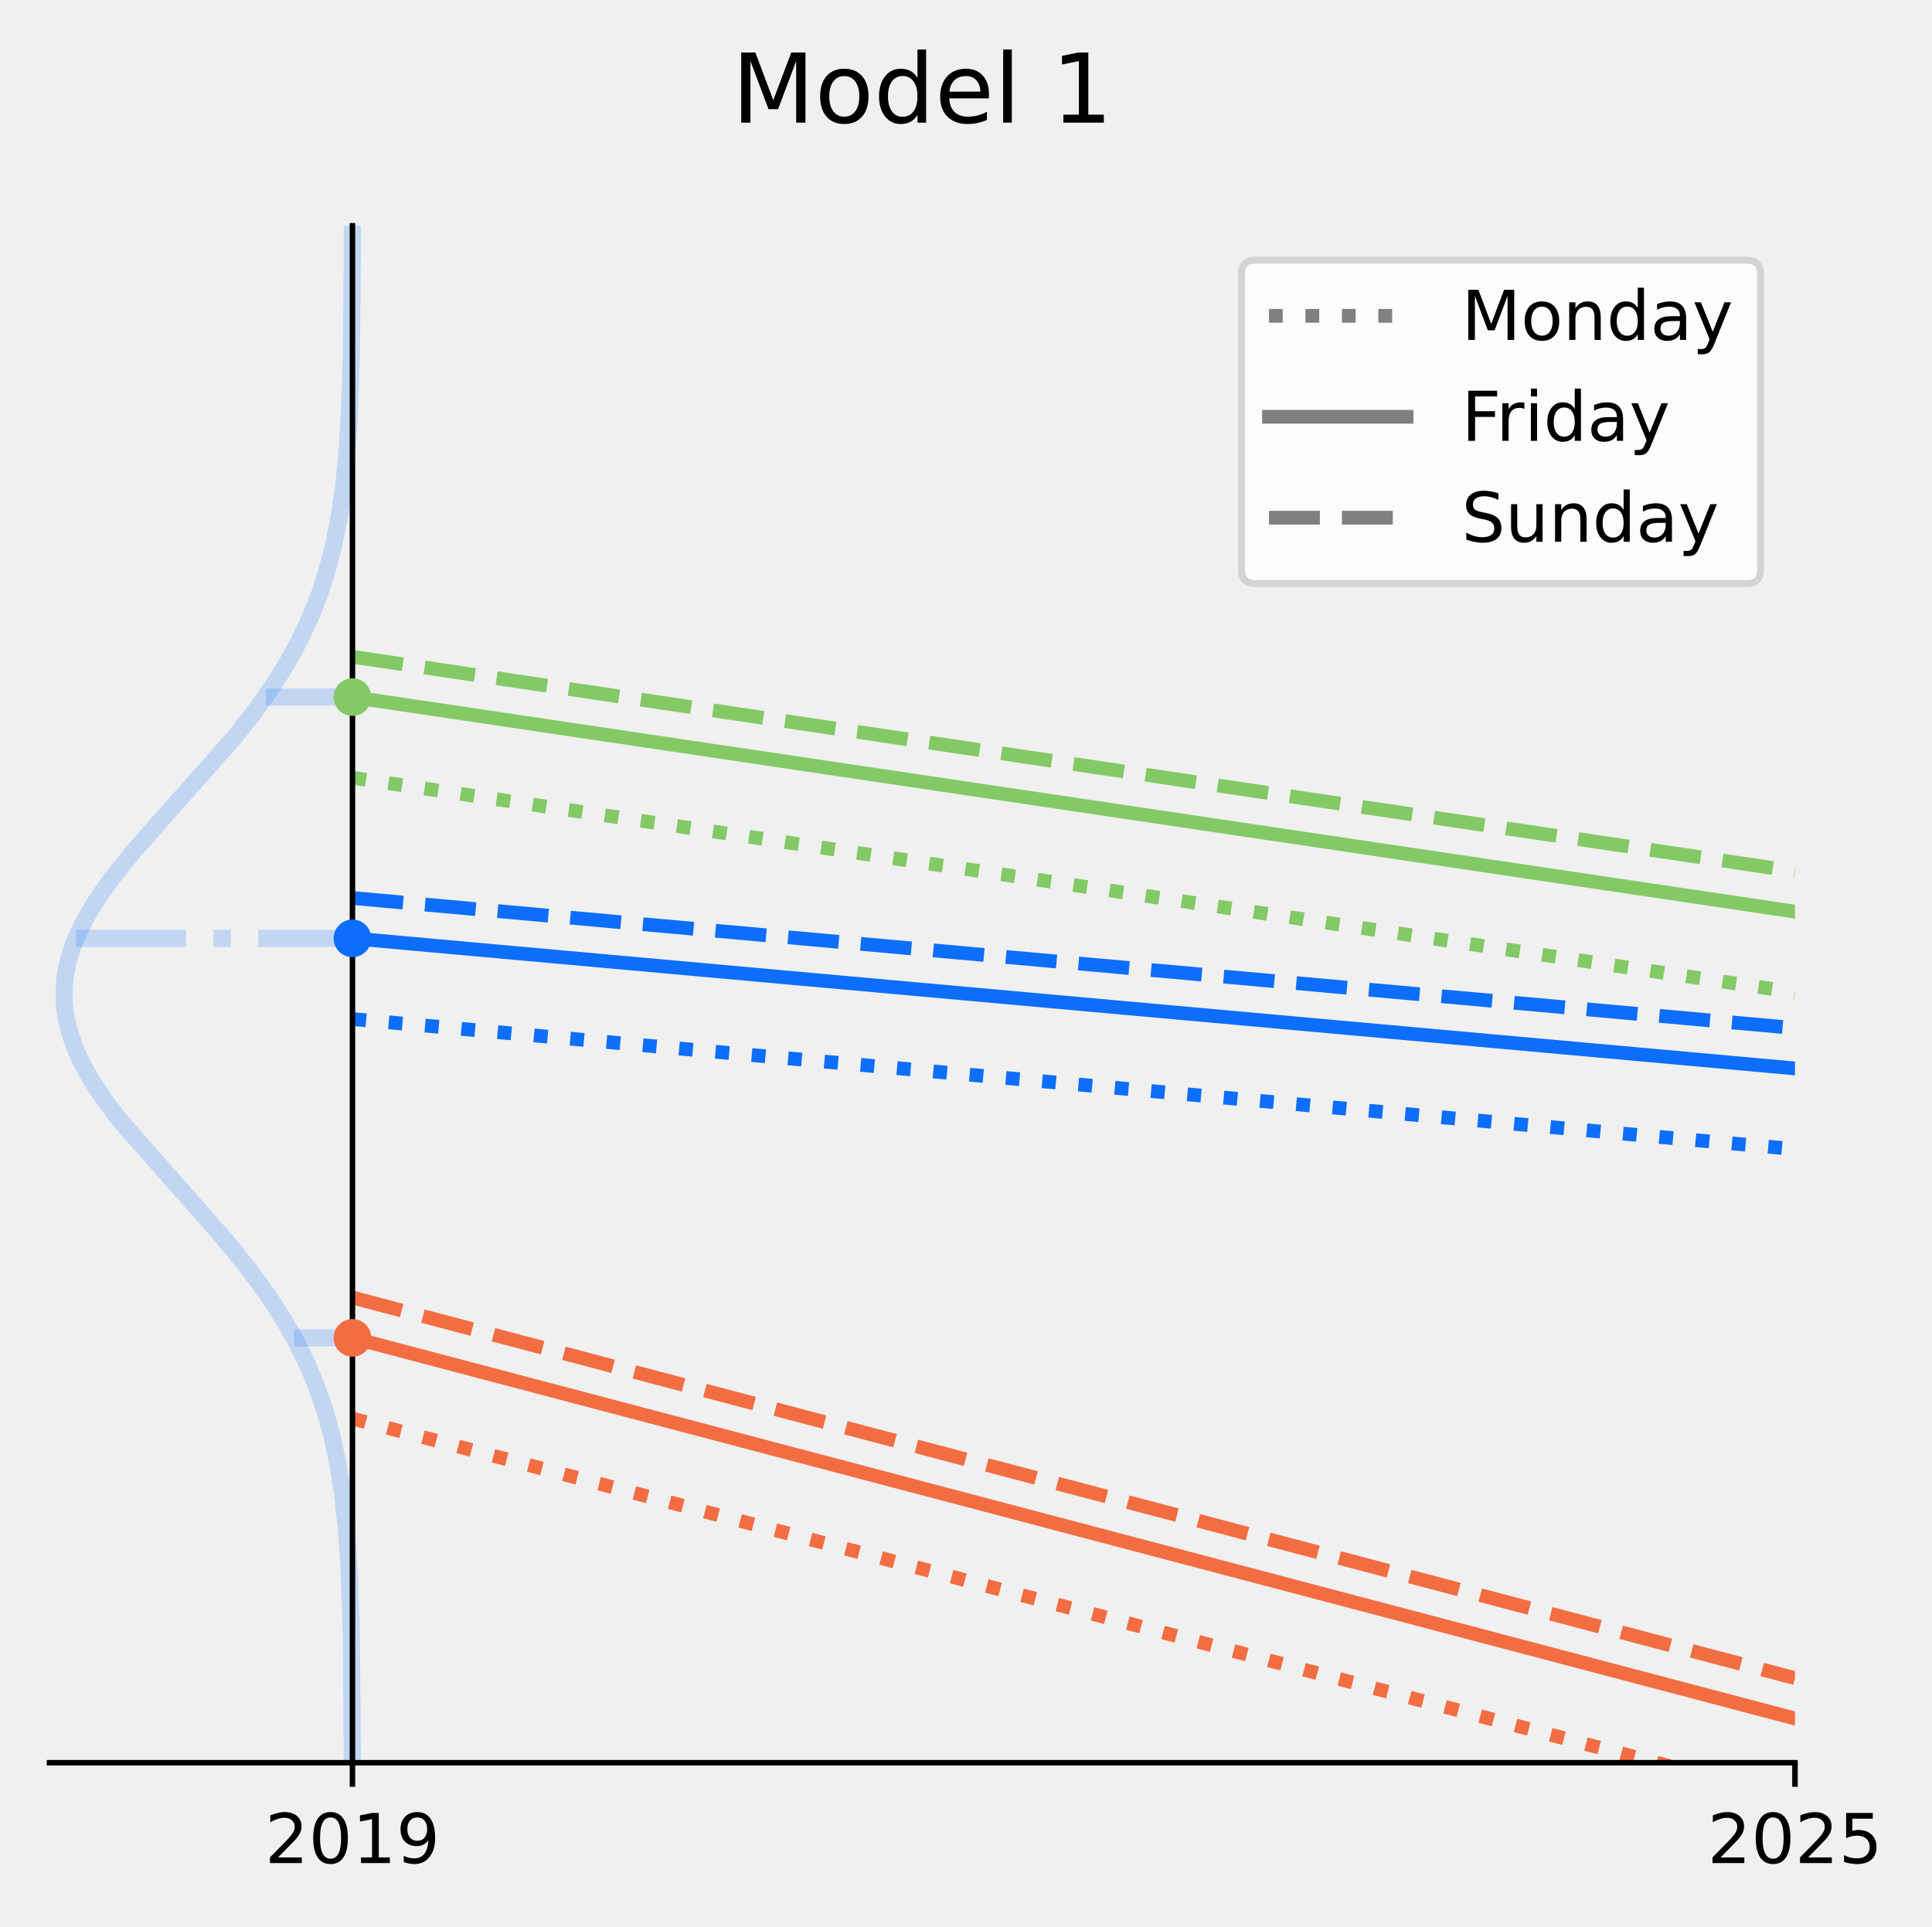
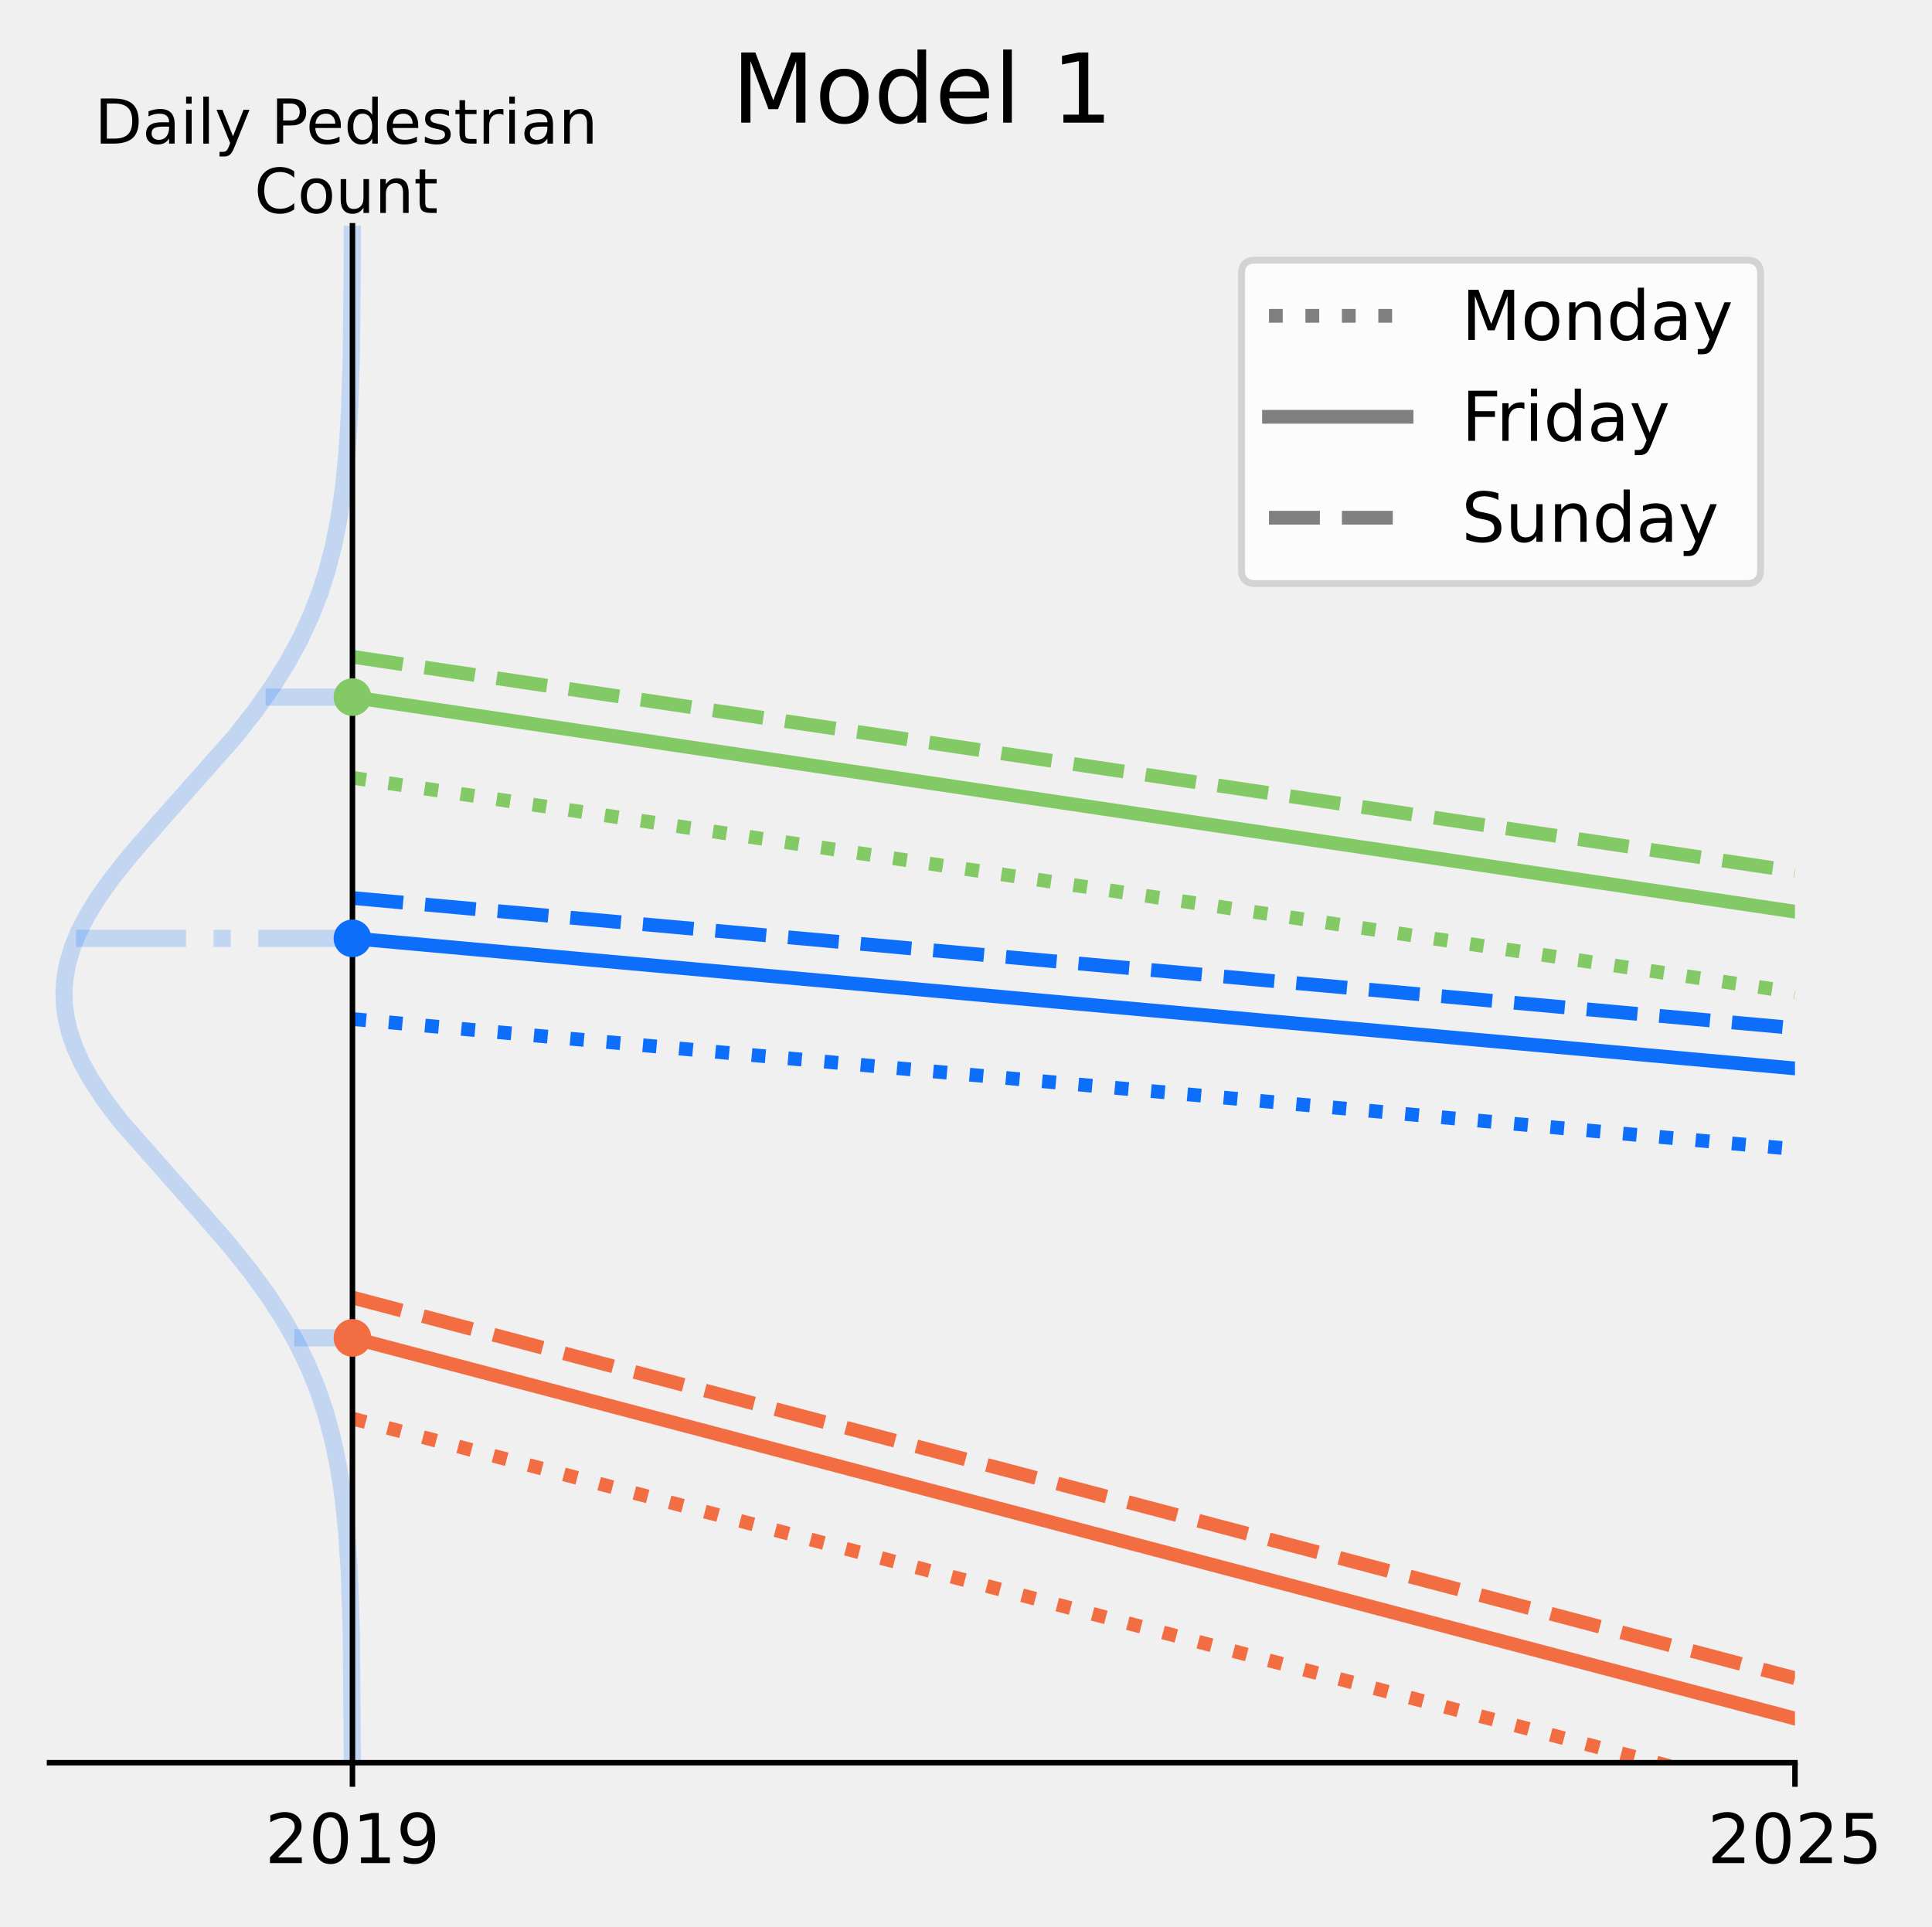
<svg xmlns="http://www.w3.org/2000/svg" xmlns:xlink="http://www.w3.org/1999/xlink" width="280.925pt" height="280.236pt" viewBox="0 0 280.925 280.236" version="1.1">
  <defs>
    <style type="text/css">*{stroke-linejoin: round; stroke-linecap: butt}</style>
  </defs>
  <g id="figure_1">
    <g id="patch_1">
      <path d="M 0 280.236  L 280.925 280.236  L 280.925 0  L 0 0  L 0 280.236  z " style="fill: none" />
    </g>
    <g id="axes_1">
      <g id="patch_2">
        <path d="M 7.2 256.358  L 261 256.358  L 261 32.838  L 7.2 32.838  L 7.2 256.358  z " style="fill: none" />
      </g>
      <g id="matplotlib.axis_1">
        <g id="xtick_1">
          <g id="line2d_1">
            <defs>
-               <path id="m0154138829" d="M 0 0  L 0 3.5  " style="stroke: #000000; stroke-width: 0.8" />
+               <path id="mbb9aab7f36" d="M 0 0  L 0 3.5  " style="stroke: #000000; stroke-width: 0.8" />
            </defs>
            <g>
-               <use xlink:href="#m0154138829" x="51.248" y="256.358" style="stroke: #000000; stroke-width: 0.8" />
+               <use xlink:href="#mbb9aab7f36" x="51.248" y="256.358" style="stroke: #000000; stroke-width: 0.8" />
            </g>
          </g>
          <g id="text_1">
            <g transform="translate(38.52293 270.9563) scale(0.1 -0.1)">
              <defs>
                <path id="DejaVuSans-32" d="M 1228 531  L 3431 531  L 3431 0  L 469 0  L 469 531  Q 828 903 1448 1529  Q 2069 2156 2228 2338  Q 2531 2678 2651 2914  Q 2772 3150 2772 3378  Q 2772 3750 2511 3984  Q 2250 4219 1831 4219  Q 1534 4219 1204 4116  Q 875 4013 500 3803  L 500 4441  Q 881 4594 1212 4672  Q 1544 4750 1819 4750  Q 2544 4750 2975 4387  Q 3406 4025 3406 3419  Q 3406 3131 3298 2873  Q 3191 2616 2906 2266  Q 2828 2175 2409 1742  Q 1991 1309 1228 531  z " transform="scale(0.015625)" />
                <path id="DejaVuSans-30" d="M 2034 4250  Q 1547 4250 1301 3770  Q 1056 3291 1056 2328  Q 1056 1369 1301 889  Q 1547 409 2034 409  Q 2525 409 2770 889  Q 3016 1369 3016 2328  Q 3016 3291 2770 3770  Q 2525 4250 2034 4250  z M 2034 4750  Q 2819 4750 3233 4129  Q 3647 3509 3647 2328  Q 3647 1150 3233 529  Q 2819 -91 2034 -91  Q 1250 -91 836 529  Q 422 1150 422 2328  Q 422 3509 836 4129  Q 1250 4750 2034 4750  z " transform="scale(0.015625)" />
                <path id="DejaVuSans-31" d="M 794 531  L 1825 531  L 1825 4091  L 703 3866  L 703 4441  L 1819 4666  L 2450 4666  L 2450 531  L 3481 531  L 3481 0  L 794 0  L 794 531  z " transform="scale(0.015625)" />
                <path id="DejaVuSans-39" d="M 703 97  L 703 672  Q 941 559 1184 500  Q 1428 441 1663 441  Q 2288 441 2617 861  Q 2947 1281 2994 2138  Q 2813 1869 2534 1725  Q 2256 1581 1919 1581  Q 1219 1581 811 2004  Q 403 2428 403 3163  Q 403 3881 828 4315  Q 1253 4750 1959 4750  Q 2769 4750 3195 4129  Q 3622 3509 3622 2328  Q 3622 1225 3098 567  Q 2575 -91 1691 -91  Q 1453 -91 1209 -44  Q 966 3 703 97  z M 1959 2075  Q 2384 2075 2632 2365  Q 2881 2656 2881 3163  Q 2881 3666 2632 3958  Q 2384 4250 1959 4250  Q 1534 4250 1286 3958  Q 1038 3666 1038 3163  Q 1038 2656 1286 2365  Q 1534 2075 1959 2075  z " transform="scale(0.015625)" />
              </defs>
              <use xlink:href="#DejaVuSans-32" />
              <use xlink:href="#DejaVuSans-30" transform="translate(63.62305 0)" />
              <use xlink:href="#DejaVuSans-31" transform="translate(127.2461 0)" />
              <use xlink:href="#DejaVuSans-39" transform="translate(190.8691 0)" />
            </g>
          </g>
        </g>
        <g id="xtick_2">
          <g id="line2d_2">
            <g>
-               <use xlink:href="#m0154138829" x="261" y="256.358" style="stroke: #000000; stroke-width: 0.8" />
+               <use xlink:href="#mbb9aab7f36" x="261" y="256.358" style="stroke: #000000; stroke-width: 0.8" />
            </g>
          </g>
          <g id="text_2">
            <g transform="translate(248.275 270.9563) scale(0.1 -0.1)">
              <defs>
                <path id="DejaVuSans-35" d="M 691 4666  L 3169 4666  L 3169 4134  L 1269 4134  L 1269 2991  Q 1406 3038 1543 3061  Q 1681 3084 1819 3084  Q 2600 3084 3056 2656  Q 3513 2228 3513 1497  Q 3513 744 3044 326  Q 2575 -91 1722 -91  Q 1428 -91 1123 -41  Q 819 9 494 109  L 494 744  Q 775 591 1075 516  Q 1375 441 1709 441  Q 2250 441 2565 725  Q 2881 1009 2881 1497  Q 2881 1984 2565 2268  Q 2250 2553 1709 2553  Q 1456 2553 1204 2497  Q 953 2441 691 2322  L 691 4666  z " transform="scale(0.015625)" />
              </defs>
              <use xlink:href="#DejaVuSans-32" />
              <use xlink:href="#DejaVuSans-30" transform="translate(63.62305 0)" />
              <use xlink:href="#DejaVuSans-32" transform="translate(127.2461 0)" />
              <use xlink:href="#DejaVuSans-35" transform="translate(190.8691 0)" />
            </g>
          </g>
        </g>
      </g>
      <g id="matplotlib.axis_2" />
      <g id="line2d_3">
-         <path d="M 51.234 256.358  L 51.087 237.787  L 50.802 228.837  L 50.394 222.573  L 49.844 217.426  L 49.144 212.952  L 48.285 208.924  L 47.301 205.344  L 46.16 201.988  L 44.783 198.632  L 43.151 195.276  L 41.252 191.92  L 39.085 188.563  L 36.489 184.984  L 33.445 181.18  L 29.572 176.705  L 17.522 163.057  L 15.157 159.924  L 13.242 157.016  L 11.878 154.554  L 10.868 152.317  L 10.097 150.08  L 9.619 148.066  L 9.354 146.052  L 9.306 144.038  L 9.475 142.025  L 9.859 140.011  L 10.53 137.774  L 11.446 135.536  L 12.717 133.075  L 14.236 130.614  L 16.305 127.705  L 18.986 124.349  L 22.687 120.098  L 34.185 107.121  L 37.164 103.317  L 39.688 99.737  L 41.785 96.381  L 43.612 93.025  L 45.174 89.669  L 46.486 86.313  L 47.568 82.956  L 48.497 79.377  L 49.303 75.349  L 49.957 70.874  L 50.467 65.728  L 50.834 59.687  L 51.082 51.632  L 51.213 39.326  L 51.234 32.838  L 51.234 32.838  " clip-path="url(#pf87c095d7a)" style="fill: none; stroke: #0d6efc; stroke-opacity: 0.2; stroke-width: 2.5; stroke-linecap: square" />
+         <path d="M 51.234 256.358  L 51.087 237.787  L 50.802 228.837  L 50.394 222.573  L 49.844 217.426  L 49.144 212.952  L 48.285 208.924  L 47.301 205.344  L 46.16 201.988  L 44.783 198.632  L 43.151 195.276  L 41.252 191.92  L 39.085 188.563  L 36.489 184.984  L 33.445 181.18  L 29.572 176.705  L 17.522 163.057  L 15.157 159.924  L 13.242 157.016  L 11.878 154.554  L 10.868 152.317  L 10.097 150.08  L 9.619 148.066  L 9.354 146.052  L 9.306 144.038  L 9.475 142.025  L 9.859 140.011  L 10.53 137.774  L 11.446 135.536  L 12.717 133.075  L 14.236 130.614  L 16.305 127.705  L 18.986 124.349  L 22.687 120.098  L 34.185 107.121  L 37.164 103.317  L 39.688 99.737  L 41.785 96.381  L 43.612 93.025  L 45.174 89.669  L 46.486 86.313  L 47.568 82.956  L 48.497 79.377  L 49.303 75.349  L 49.957 70.874  L 50.467 65.728  L 50.834 59.687  L 51.082 51.632  L 51.213 39.326  L 51.234 32.838  L 51.234 32.838  " clip-path="url(#p013778c6d8)" style="fill: none; stroke: #0d6efc; stroke-opacity: 0.2; stroke-width: 2.5; stroke-linecap: square" />
      </g>
      <g id="line2d_4">
-         <path d="M 51.248 148.202  L 261 167.12  " clip-path="url(#pf87c095d7a)" style="fill: none; stroke-dasharray: 2,3.3; stroke-dashoffset: 0; stroke: #0d6efc; stroke-width: 2" />
+         <path d="M 51.248 148.202  L 261 167.12  " clip-path="url(#p013778c6d8)" style="fill: none; stroke-dasharray: 2,3.3; stroke-dashoffset: 0; stroke: #0d6efc; stroke-width: 2" />
      </g>
      <g id="line2d_5">
-         <path d="M 51.248 136.467  L 261 155.385  " clip-path="url(#pf87c095d7a)" style="fill: none; stroke: #0d6efc; stroke-width: 2; stroke-linecap: square" />
+         <path d="M 51.248 136.467  L 261 155.385  " clip-path="url(#p013778c6d8)" style="fill: none; stroke: #0d6efc; stroke-width: 2; stroke-linecap: square" />
      </g>
      <g id="line2d_6">
-         <path d="M 51.248 130.6  L 261 149.518  " clip-path="url(#pf87c095d7a)" style="fill: none; stroke-dasharray: 7.4,3.2; stroke-dashoffset: 0; stroke: #0d6efc; stroke-width: 2" />
+         <path d="M 51.248 130.6  L 261 149.518  " clip-path="url(#p013778c6d8)" style="fill: none; stroke-dasharray: 7.4,3.2; stroke-dashoffset: 0; stroke: #0d6efc; stroke-width: 2" />
      </g>
      <g id="line2d_7">
-         <path d="M 11.051 136.467  L 51.248 136.467  " clip-path="url(#pf87c095d7a)" style="fill: none; stroke-dasharray: 16,4,2.5,4; stroke-dashoffset: 0; stroke: #0d6efc; stroke-opacity: 0.2; stroke-width: 2.5" />
+         <path d="M 11.051 136.467  L 51.248 136.467  " clip-path="url(#p013778c6d8)" style="fill: none; stroke-dasharray: 16,4,2.5,4; stroke-dashoffset: 0; stroke: #0d6efc; stroke-opacity: 0.2; stroke-width: 2.5" />
      </g>
      <g id="line2d_8">
-         <path d="M 51.248 113.117  L 261 144.322  " clip-path="url(#pf87c095d7a)" style="fill: none; stroke-dasharray: 2,3.3; stroke-dashoffset: 0; stroke: #83c966; stroke-width: 2" />
+         <path d="M 51.248 113.117  L 261 144.322  " clip-path="url(#p013778c6d8)" style="fill: none; stroke-dasharray: 2,3.3; stroke-dashoffset: 0; stroke: #83c966; stroke-width: 2" />
      </g>
      <g id="line2d_9">
-         <path d="M 51.248 101.382  L 261 132.587  " clip-path="url(#pf87c095d7a)" style="fill: none; stroke: #83c966; stroke-width: 2; stroke-linecap: square" />
+         <path d="M 51.248 101.382  L 261 132.587  " clip-path="url(#p013778c6d8)" style="fill: none; stroke: #83c966; stroke-width: 2; stroke-linecap: square" />
      </g>
      <g id="line2d_10">
-         <path d="M 51.248 95.515  L 261 126.719  " clip-path="url(#pf87c095d7a)" style="fill: none; stroke-dasharray: 7.4,3.2; stroke-dashoffset: 0; stroke: #83c966; stroke-width: 2" />
+         <path d="M 51.248 95.515  L 261 126.719  " clip-path="url(#p013778c6d8)" style="fill: none; stroke-dasharray: 7.4,3.2; stroke-dashoffset: 0; stroke: #83c966; stroke-width: 2" />
      </g>
      <g id="line2d_11">
-         <path d="M 38.62 101.382  L 51.248 101.382  " clip-path="url(#pf87c095d7a)" style="fill: none; stroke-dasharray: 16,4,2.5,4; stroke-dashoffset: 0; stroke: #0d6efc; stroke-opacity: 0.2; stroke-width: 2.5" />
+         <path d="M 38.62 101.382  L 51.248 101.382  " clip-path="url(#p013778c6d8)" style="fill: none; stroke-dasharray: 16,4,2.5,4; stroke-dashoffset: 0; stroke: #0d6efc; stroke-opacity: 0.2; stroke-width: 2.5" />
      </g>
      <g id="line2d_12">
-         <path d="M 51.248 206.308  L 261 261.665  " clip-path="url(#pf87c095d7a)" style="fill: none; stroke-dasharray: 2,3.3; stroke-dashoffset: 0; stroke: #f36d43; stroke-width: 2" />
+         <path d="M 51.248 206.308  L 261 261.665  " clip-path="url(#p013778c6d8)" style="fill: none; stroke-dasharray: 2,3.3; stroke-dashoffset: 0; stroke: #f36d43; stroke-width: 2" />
      </g>
      <g id="line2d_13">
-         <path d="M 51.248 194.573  L 261 249.93  " clip-path="url(#pf87c095d7a)" style="fill: none; stroke: #f36d43; stroke-width: 2; stroke-linecap: square" />
+         <path d="M 51.248 194.573  L 261 249.93  " clip-path="url(#p013778c6d8)" style="fill: none; stroke: #f36d43; stroke-width: 2; stroke-linecap: square" />
      </g>
      <g id="line2d_14">
-         <path d="M 51.248 188.706  L 261 244.062  " clip-path="url(#pf87c095d7a)" style="fill: none; stroke-dasharray: 7.4,3.2; stroke-dashoffset: 0; stroke: #f36d43; stroke-width: 2" />
+         <path d="M 51.248 188.706  L 261 244.062  " clip-path="url(#p013778c6d8)" style="fill: none; stroke-dasharray: 7.4,3.2; stroke-dashoffset: 0; stroke: #f36d43; stroke-width: 2" />
      </g>
      <g id="line2d_15">
-         <path d="M 42.792 194.573  L 51.248 194.573  " clip-path="url(#pf87c095d7a)" style="fill: none; stroke-dasharray: 16,4,2.5,4; stroke-dashoffset: 0; stroke: #0d6efc; stroke-opacity: 0.2; stroke-width: 2.5" />
+         <path d="M 42.792 194.573  L 51.248 194.573  " clip-path="url(#p013778c6d8)" style="fill: none; stroke-dasharray: 16,4,2.5,4; stroke-dashoffset: 0; stroke: #0d6efc; stroke-opacity: 0.2; stroke-width: 2.5" />
      </g>
      <g id="patch_3">
        <path d="M 51.248 256.358  L 51.248 32.838  " style="fill: none; stroke: #000000; stroke-width: 0.8; stroke-linejoin: miter; stroke-linecap: square" />
      </g>
      <g id="patch_4">
        <path d="M 7.2 256.358  L 261 256.358  " style="fill: none; stroke: #000000; stroke-width: 0.8; stroke-linejoin: miter; stroke-linecap: square" />
      </g>
      <g id="PathCollection_1">
        <defs>
-           <path id="m7f684fd24f" d="M 0 2.236  C 0.593 2.236 1.162 2 1.581 1.581  C 2 1.162 2.236 0.593 2.236 0  C 2.236 -0.593 2 -1.162 1.581 -1.581  C 1.162 -2 0.593 -2.236 0 -2.236  C -0.593 -2.236 -1.162 -2 -1.581 -1.581  C -2 -1.162 -2.236 -0.593 -2.236 0  C -2.236 0.593 -2 1.162 -1.581 1.581  C -1.162 2 -0.593 2.236 0 2.236  z " style="stroke: #0d6efc" />
+           <path id="mcbf965df17" d="M 0 2.236  C 0.593 2.236 1.162 2 1.581 1.581  C 2 1.162 2.236 0.593 2.236 0  C 2.236 -0.593 2 -1.162 1.581 -1.581  C 1.162 -2 0.593 -2.236 0 -2.236  C -0.593 -2.236 -1.162 -2 -1.581 -1.581  C -2 -1.162 -2.236 -0.593 -2.236 0  C -2.236 0.593 -2 1.162 -1.581 1.581  C -1.162 2 -0.593 2.236 0 2.236  z " style="stroke: #0d6efc" />
        </defs>
        <g>
-           <use xlink:href="#m7f684fd24f" x="51.248" y="136.467" style="fill: #0d6efc; stroke: #0d6efc" />
+           <use xlink:href="#mcbf965df17" x="51.248" y="136.467" style="fill: #0d6efc; stroke: #0d6efc" />
        </g>
      </g>
      <g id="PathCollection_2">
        <defs>
-           <path id="ma04fff6cb0" d="M 0 2.236  C 0.593 2.236 1.162 2 1.581 1.581  C 2 1.162 2.236 0.593 2.236 0  C 2.236 -0.593 2 -1.162 1.581 -1.581  C 1.162 -2 0.593 -2.236 0 -2.236  C -0.593 -2.236 -1.162 -2 -1.581 -1.581  C -2 -1.162 -2.236 -0.593 -2.236 0  C -2.236 0.593 -2 1.162 -1.581 1.581  C -1.162 2 -0.593 2.236 0 2.236  z " style="stroke: #83c966" />
+           <path id="mdfc844d904" d="M 0 2.236  C 0.593 2.236 1.162 2 1.581 1.581  C 2 1.162 2.236 0.593 2.236 0  C 2.236 -0.593 2 -1.162 1.581 -1.581  C 1.162 -2 0.593 -2.236 0 -2.236  C -0.593 -2.236 -1.162 -2 -1.581 -1.581  C -2 -1.162 -2.236 -0.593 -2.236 0  C -2.236 0.593 -2 1.162 -1.581 1.581  C -1.162 2 -0.593 2.236 0 2.236  z " style="stroke: #83c966" />
        </defs>
        <g>
-           <use xlink:href="#ma04fff6cb0" x="51.248" y="101.382" style="fill: #83c966; stroke: #83c966" />
+           <use xlink:href="#mdfc844d904" x="51.248" y="101.382" style="fill: #83c966; stroke: #83c966" />
        </g>
      </g>
      <g id="PathCollection_3">
        <defs>
-           <path id="m0751bf83e6" d="M 0 2.236  C 0.593 2.236 1.162 2 1.581 1.581  C 2 1.162 2.236 0.593 2.236 0  C 2.236 -0.593 2 -1.162 1.581 -1.581  C 1.162 -2 0.593 -2.236 0 -2.236  C -0.593 -2.236 -1.162 -2 -1.581 -1.581  C -2 -1.162 -2.236 -0.593 -2.236 0  C -2.236 0.593 -2 1.162 -1.581 1.581  C -1.162 2 -0.593 2.236 0 2.236  z " style="stroke: #f36d43" />
+           <path id="m02f7e1514a" d="M 0 2.236  C 0.593 2.236 1.162 2 1.581 1.581  C 2 1.162 2.236 0.593 2.236 0  C 2.236 -0.593 2 -1.162 1.581 -1.581  C 1.162 -2 0.593 -2.236 0 -2.236  C -0.593 -2.236 -1.162 -2 -1.581 -1.581  C -2 -1.162 -2.236 -0.593 -2.236 0  C -2.236 0.593 -2 1.162 -1.581 1.581  C -1.162 2 -0.593 2.236 0 2.236  z " style="stroke: #f36d43" />
        </defs>
        <g>
-           <use xlink:href="#m0751bf83e6" x="51.248" y="194.573" style="fill: #f36d43; stroke: #f36d43" />
+           <use xlink:href="#m02f7e1514a" x="51.248" y="194.573" style="fill: #f36d43; stroke: #f36d43" />
        </g>
      </g>
      <g id="text_3">
+         <g transform="translate(13.76662 20.88806) scale(0.09 -0.09)">
+           <defs>
+             <path id="DejaVuSans-44" d="M 1259 4147  L 1259 519  L 2022 519  Q 2988 519 3436 956  Q 3884 1394 3884 2338  Q 3884 3275 3436 3711  Q 2988 4147 2022 4147  L 1259 4147  z M 628 4666  L 1925 4666  Q 3281 4666 3915 4102  Q 4550 3538 4550 2338  Q 4550 1131 3912 565  Q 3275 0 1925 0  L 628 0  L 628 4666  z " transform="scale(0.015625)" />
+             <path id="DejaVuSans-61" d="M 2194 1759  Q 1497 1759 1228 1600  Q 959 1441 959 1056  Q 959 750 1161 570  Q 1363 391 1709 391  Q 2188 391 2477 730  Q 2766 1069 2766 1631  L 2766 1759  L 2194 1759  z M 3341 1997  L 3341 0  L 2766 0  L 2766 531  Q 2569 213 2275 61  Q 1981 -91 1556 -91  Q 1019 -91 701 211  Q 384 513 384 1019  Q 384 1609 779 1909  Q 1175 2209 1959 2209  L 2766 2209  L 2766 2266  Q 2766 2663 2505 2880  Q 2244 3097 1772 3097  Q 1472 3097 1187 3025  Q 903 2953 641 2809  L 641 3341  Q 956 3463 1253 3523  Q 1550 3584 1831 3584  Q 2591 3584 2966 3190  Q 3341 2797 3341 1997  z " transform="scale(0.015625)" />
+             <path id="DejaVuSans-69" d="M 603 3500  L 1178 3500  L 1178 0  L 603 0  L 603 3500  z M 603 4863  L 1178 4863  L 1178 4134  L 603 4134  L 603 4863  z " transform="scale(0.015625)" />
+             <path id="DejaVuSans-6c" d="M 603 4863  L 1178 4863  L 1178 0  L 603 0  L 603 4863  z " transform="scale(0.015625)" />
+             <path id="DejaVuSans-79" d="M 2059 -325  Q 1816 -950 1584 -1140  Q 1353 -1331 966 -1331  L 506 -1331  L 506 -850  L 844 -850  Q 1081 -850 1212 -737  Q 1344 -625 1503 -206  L 1606 56  L 191 3500  L 800 3500  L 1894 763  L 2988 3500  L 3597 3500  L 2059 -325  z " transform="scale(0.015625)" />
+             <path id="DejaVuSans-20" transform="scale(0.015625)" />
+             <path id="DejaVuSans-50" d="M 1259 4147  L 1259 2394  L 2053 2394  Q 2494 2394 2734 2622  Q 2975 2850 2975 3272  Q 2975 3691 2734 3919  Q 2494 4147 2053 4147  L 1259 4147  z M 628 4666  L 2053 4666  Q 2838 4666 3239 4311  Q 3641 3956 3641 3272  Q 3641 2581 3239 2228  Q 2838 1875 2053 1875  L 1259 1875  L 1259 0  L 628 0  L 628 4666  z " transform="scale(0.015625)" />
+             <path id="DejaVuSans-65" d="M 3597 1894  L 3597 1613  L 953 1613  Q 991 1019 1311 708  Q 1631 397 2203 397  Q 2534 397 2845 478  Q 3156 559 3463 722  L 3463 178  Q 3153 47 2828 -22  Q 2503 -91 2169 -91  Q 1331 -91 842 396  Q 353 884 353 1716  Q 353 2575 817 3079  Q 1281 3584 2069 3584  Q 2775 3584 3186 3129  Q 3597 2675 3597 1894  z M 3022 2063  Q 3016 2534 2758 2815  Q 2500 3097 2075 3097  Q 1594 3097 1305 2825  Q 1016 2553 972 2059  L 3022 2063  z " transform="scale(0.015625)" />
+             <path id="DejaVuSans-64" d="M 2906 2969  L 2906 4863  L 3481 4863  L 3481 0  L 2906 0  L 2906 525  Q 2725 213 2448 61  Q 2172 -91 1784 -91  Q 1150 -91 751 415  Q 353 922 353 1747  Q 353 2572 751 3078  Q 1150 3584 1784 3584  Q 2172 3584 2448 3432  Q 2725 3281 2906 2969  z M 947 1747  Q 947 1113 1208 752  Q 1469 391 1925 391  Q 2381 391 2643 752  Q 2906 1113 2906 1747  Q 2906 2381 2643 2742  Q 2381 3103 1925 3103  Q 1469 3103 1208 2742  Q 947 2381 947 1747  z " transform="scale(0.015625)" />
+             <path id="DejaVuSans-73" d="M 2834 3397  L 2834 2853  Q 2591 2978 2328 3040  Q 2066 3103 1784 3103  Q 1356 3103 1142 2972  Q 928 2841 928 2578  Q 928 2378 1081 2264  Q 1234 2150 1697 2047  L 1894 2003  Q 2506 1872 2764 1633  Q 3022 1394 3022 966  Q 3022 478 2636 193  Q 2250 -91 1575 -91  Q 1294 -91 989 -36  Q 684 19 347 128  L 347 722  Q 666 556 975 473  Q 1284 391 1588 391  Q 1994 391 2212 530  Q 2431 669 2431 922  Q 2431 1156 2273 1281  Q 2116 1406 1581 1522  L 1381 1569  Q 847 1681 609 1914  Q 372 2147 372 2553  Q 372 3047 722 3315  Q 1072 3584 1716 3584  Q 2034 3584 2315 3537  Q 2597 3491 2834 3397  z " transform="scale(0.015625)" />
+             <path id="DejaVuSans-74" d="M 1172 4494  L 1172 3500  L 2356 3500  L 2356 3053  L 1172 3053  L 1172 1153  Q 1172 725 1289 603  Q 1406 481 1766 481  L 2356 481  L 2356 0  L 1766 0  Q 1100 0 847 248  Q 594 497 594 1153  L 594 3053  L 172 3053  L 172 3500  L 594 3500  L 594 4494  L 1172 4494  z " transform="scale(0.015625)" />
+             <path id="DejaVuSans-72" d="M 2631 2963  Q 2534 3019 2420 3045  Q 2306 3072 2169 3072  Q 1681 3072 1420 2755  Q 1159 2438 1159 1844  L 1159 0  L 581 0  L 581 3500  L 1159 3500  L 1159 2956  Q 1341 3275 1631 3429  Q 1922 3584 2338 3584  Q 2397 3584 2469 3576  Q 2541 3569 2628 3553  L 2631 2963  z " transform="scale(0.015625)" />
+             <path id="DejaVuSans-6e" d="M 3513 2113  L 3513 0  L 2938 0  L 2938 2094  Q 2938 2591 2744 2837  Q 2550 3084 2163 3084  Q 1697 3084 1428 2787  Q 1159 2491 1159 1978  L 1159 0  L 581 0  L 581 3500  L 1159 3500  L 1159 2956  Q 1366 3272 1645 3428  Q 1925 3584 2291 3584  Q 2894 3584 3203 3211  Q 3513 2838 3513 2113  z " transform="scale(0.015625)" />
+           </defs>
+           <use xlink:href="#DejaVuSans-44" />
+           <use xlink:href="#DejaVuSans-61" transform="translate(77.00195 0)" />
+           <use xlink:href="#DejaVuSans-69" transform="translate(138.2812 0)" />
+           <use xlink:href="#DejaVuSans-6c" transform="translate(166.0645 0)" />
+           <use xlink:href="#DejaVuSans-79" transform="translate(193.8477 0)" />
+           <use xlink:href="#DejaVuSans-20" transform="translate(253.0273 0)" />
+           <use xlink:href="#DejaVuSans-50" transform="translate(284.8145 0)" />
+           <use xlink:href="#DejaVuSans-65" transform="translate(341.4922 0)" />
+           <use xlink:href="#DejaVuSans-64" transform="translate(403.0156 0)" />
+           <use xlink:href="#DejaVuSans-65" transform="translate(466.4922 0)" />
+           <use xlink:href="#DejaVuSans-73" transform="translate(528.0156 0)" />
+           <use xlink:href="#DejaVuSans-74" transform="translate(580.1152 0)" />
+           <use xlink:href="#DejaVuSans-72" transform="translate(619.3242 0)" />
+           <use xlink:href="#DejaVuSans-69" transform="translate(660.4375 0)" />
+           <use xlink:href="#DejaVuSans-61" transform="translate(688.2207 0)" />
+           <use xlink:href="#DejaVuSans-6e" transform="translate(749.5 0)" />
+         </g>
+         <g transform="translate(36.98241 30.96609) scale(0.09 -0.09)">
+           <defs>
+             <path id="DejaVuSans-43" d="M 4122 4306  L 4122 3641  Q 3803 3938 3442 4084  Q 3081 4231 2675 4231  Q 1875 4231 1450 3742  Q 1025 3253 1025 2328  Q 1025 1406 1450 917  Q 1875 428 2675 428  Q 3081 428 3442 575  Q 3803 722 4122 1019  L 4122 359  Q 3791 134 3420 21  Q 3050 -91 2638 -91  Q 1578 -91 968 557  Q 359 1206 359 2328  Q 359 3453 968 4101  Q 1578 4750 2638 4750  Q 3056 4750 3426 4639  Q 3797 4528 4122 4306  z " transform="scale(0.015625)" />
+             <path id="DejaVuSans-6f" d="M 1959 3097  Q 1497 3097 1228 2736  Q 959 2375 959 1747  Q 959 1119 1226 758  Q 1494 397 1959 397  Q 2419 397 2687 759  Q 2956 1122 2956 1747  Q 2956 2369 2687 2733  Q 2419 3097 1959 3097  z M 1959 3584  Q 2709 3584 3137 3096  Q 3566 2609 3566 1747  Q 3566 888 3137 398  Q 2709 -91 1959 -91  Q 1206 -91 779 398  Q 353 888 353 1747  Q 353 2609 779 3096  Q 1206 3584 1959 3584  z " transform="scale(0.015625)" />
+             <path id="DejaVuSans-75" d="M 544 1381  L 544 3500  L 1119 3500  L 1119 1403  Q 1119 906 1312 657  Q 1506 409 1894 409  Q 2359 409 2629 706  Q 2900 1003 2900 1516  L 2900 3500  L 3475 3500  L 3475 0  L 2900 0  L 2900 538  Q 2691 219 2414 64  Q 2138 -91 1772 -91  Q 1169 -91 856 284  Q 544 659 544 1381  z M 1991 3584  L 1991 3584  z " transform="scale(0.015625)" />
+           </defs>
+           <use xlink:href="#DejaVuSans-43" />
+           <use xlink:href="#DejaVuSans-6f" transform="translate(69.82422 0)" />
+           <use xlink:href="#DejaVuSans-75" transform="translate(131.0059 0)" />
+           <use xlink:href="#DejaVuSans-6e" transform="translate(194.3848 0)" />
+           <use xlink:href="#DejaVuSans-74" transform="translate(257.7637 0)" />
+         </g>
+       </g>
+       <g id="text_4">
        <g transform="translate(106.403 17.83781) scale(0.14 -0.14)">
          <defs>
            <path id="DejaVuSans-4d" d="M 628 4666  L 1569 4666  L 2759 1491  L 3956 4666  L 4897 4666  L 4897 0  L 4281 0  L 4281 4097  L 3078 897  L 2444 897  L 1241 4097  L 1241 0  L 628 0  L 628 4666  z " transform="scale(0.015625)" />
-             <path id="DejaVuSans-6f" d="M 1959 3097  Q 1497 3097 1228 2736  Q 959 2375 959 1747  Q 959 1119 1226 758  Q 1494 397 1959 397  Q 2419 397 2687 759  Q 2956 1122 2956 1747  Q 2956 2369 2687 2733  Q 2419 3097 1959 3097  z M 1959 3584  Q 2709 3584 3137 3096  Q 3566 2609 3566 1747  Q 3566 888 3137 398  Q 2709 -91 1959 -91  Q 1206 -91 779 398  Q 353 888 353 1747  Q 353 2609 779 3096  Q 1206 3584 1959 3584  z " transform="scale(0.015625)" />
-             <path id="DejaVuSans-64" d="M 2906 2969  L 2906 4863  L 3481 4863  L 3481 0  L 2906 0  L 2906 525  Q 2725 213 2448 61  Q 2172 -91 1784 -91  Q 1150 -91 751 415  Q 353 922 353 1747  Q 353 2572 751 3078  Q 1150 3584 1784 3584  Q 2172 3584 2448 3432  Q 2725 3281 2906 2969  z M 947 1747  Q 947 1113 1208 752  Q 1469 391 1925 391  Q 2381 391 2643 752  Q 2906 1113 2906 1747  Q 2906 2381 2643 2742  Q 2381 3103 1925 3103  Q 1469 3103 1208 2742  Q 947 2381 947 1747  z " transform="scale(0.015625)" />
-             <path id="DejaVuSans-65" d="M 3597 1894  L 3597 1613  L 953 1613  Q 991 1019 1311 708  Q 1631 397 2203 397  Q 2534 397 2845 478  Q 3156 559 3463 722  L 3463 178  Q 3153 47 2828 -22  Q 2503 -91 2169 -91  Q 1331 -91 842 396  Q 353 884 353 1716  Q 353 2575 817 3079  Q 1281 3584 2069 3584  Q 2775 3584 3186 3129  Q 3597 2675 3597 1894  z M 3022 2063  Q 3016 2534 2758 2815  Q 2500 3097 2075 3097  Q 1594 3097 1305 2825  Q 1016 2553 972 2059  L 3022 2063  z " transform="scale(0.015625)" />
-             <path id="DejaVuSans-6c" d="M 603 4863  L 1178 4863  L 1178 0  L 603 0  L 603 4863  z " transform="scale(0.015625)" />
-             <path id="DejaVuSans-20" transform="scale(0.015625)" />
          </defs>
          <use xlink:href="#DejaVuSans-4d" />
          <use xlink:href="#DejaVuSans-6f" transform="translate(86.2793 0)" />
          <use xlink:href="#DejaVuSans-64" transform="translate(147.4609 0)" />
          <use xlink:href="#DejaVuSans-65" transform="translate(210.9375 0)" />
          <use xlink:href="#DejaVuSans-6c" transform="translate(272.4609 0)" />
          <use xlink:href="#DejaVuSans-20" transform="translate(300.2441 0)" />
          <use xlink:href="#DejaVuSans-31" transform="translate(332.0312 0)" />
        </g>
      </g>
      <g id="legend_1">
        <g id="patch_5">
          <path d="M 182.52 84.872  L 254 84.872  Q 256 84.872 256 82.872  L 256 39.838  Q 256 37.838 254 37.838  L 182.52 37.838  Q 180.52 37.838 180.52 39.838  L 180.52 82.872  Q 180.52 84.872 182.52 84.872  z " style="fill: #ffffff; opacity: 0.8; stroke: #cccccc; stroke-linejoin: miter" />
        </g>
        <g id="line2d_16">
          <path d="M 184.52 45.936  L 194.52 45.936  L 204.52 45.936  " style="fill: none; stroke-dasharray: 2,3.3; stroke-dashoffset: 0; stroke: #808080; stroke-width: 2" />
        </g>
-         <g id="text_4">
+         <g id="text_5">
          <g transform="translate(212.5203 49.43625) scale(0.1 -0.1)">
-             <defs>
-               <path id="DejaVuSans-6e" d="M 3513 2113  L 3513 0  L 2938 0  L 2938 2094  Q 2938 2591 2744 2837  Q 2550 3084 2163 3084  Q 1697 3084 1428 2787  Q 1159 2491 1159 1978  L 1159 0  L 581 0  L 581 3500  L 1159 3500  L 1159 2956  Q 1366 3272 1645 3428  Q 1925 3584 2291 3584  Q 2894 3584 3203 3211  Q 3513 2838 3513 2113  z " transform="scale(0.015625)" />
-               <path id="DejaVuSans-61" d="M 2194 1759  Q 1497 1759 1228 1600  Q 959 1441 959 1056  Q 959 750 1161 570  Q 1363 391 1709 391  Q 2188 391 2477 730  Q 2766 1069 2766 1631  L 2766 1759  L 2194 1759  z M 3341 1997  L 3341 0  L 2766 0  L 2766 531  Q 2569 213 2275 61  Q 1981 -91 1556 -91  Q 1019 -91 701 211  Q 384 513 384 1019  Q 384 1609 779 1909  Q 1175 2209 1959 2209  L 2766 2209  L 2766 2266  Q 2766 2663 2505 2880  Q 2244 3097 1772 3097  Q 1472 3097 1187 3025  Q 903 2953 641 2809  L 641 3341  Q 956 3463 1253 3523  Q 1550 3584 1831 3584  Q 2591 3584 2966 3190  Q 3341 2797 3341 1997  z " transform="scale(0.015625)" />
-               <path id="DejaVuSans-79" d="M 2059 -325  Q 1816 -950 1584 -1140  Q 1353 -1331 966 -1331  L 506 -1331  L 506 -850  L 844 -850  Q 1081 -850 1212 -737  Q 1344 -625 1503 -206  L 1606 56  L 191 3500  L 800 3500  L 1894 763  L 2988 3500  L 3597 3500  L 2059 -325  z " transform="scale(0.015625)" />
-             </defs>
            <use xlink:href="#DejaVuSans-4d" />
            <use xlink:href="#DejaVuSans-6f" transform="translate(86.2793 0)" />
            <use xlink:href="#DejaVuSans-6e" transform="translate(147.4609 0)" />
            <use xlink:href="#DejaVuSans-64" transform="translate(210.8398 0)" />
            <use xlink:href="#DejaVuSans-61" transform="translate(274.3164 0)" />
            <use xlink:href="#DejaVuSans-79" transform="translate(335.5957 0)" />
          </g>
        </g>
        <g id="line2d_17">
          <path d="M 184.52 60.614  L 194.52 60.614  L 204.52 60.614  " style="fill: none; stroke: #808080; stroke-width: 2; stroke-linecap: square" />
        </g>
-         <g id="text_5">
+         <g id="text_6">
          <g transform="translate(212.5203 64.11437) scale(0.1 -0.1)">
            <defs>
              <path id="DejaVuSans-46" d="M 628 4666  L 3309 4666  L 3309 4134  L 1259 4134  L 1259 2759  L 3109 2759  L 3109 2228  L 1259 2228  L 1259 0  L 628 0  L 628 4666  z " transform="scale(0.015625)" />
-               <path id="DejaVuSans-72" d="M 2631 2963  Q 2534 3019 2420 3045  Q 2306 3072 2169 3072  Q 1681 3072 1420 2755  Q 1159 2438 1159 1844  L 1159 0  L 581 0  L 581 3500  L 1159 3500  L 1159 2956  Q 1341 3275 1631 3429  Q 1922 3584 2338 3584  Q 2397 3584 2469 3576  Q 2541 3569 2628 3553  L 2631 2963  z " transform="scale(0.015625)" />
-               <path id="DejaVuSans-69" d="M 603 3500  L 1178 3500  L 1178 0  L 603 0  L 603 3500  z M 603 4863  L 1178 4863  L 1178 4134  L 603 4134  L 603 4863  z " transform="scale(0.015625)" />
            </defs>
            <use xlink:href="#DejaVuSans-46" />
            <use xlink:href="#DejaVuSans-72" transform="translate(50.26953 0)" />
            <use xlink:href="#DejaVuSans-69" transform="translate(91.38281 0)" />
            <use xlink:href="#DejaVuSans-64" transform="translate(119.166 0)" />
            <use xlink:href="#DejaVuSans-61" transform="translate(182.6426 0)" />
            <use xlink:href="#DejaVuSans-79" transform="translate(243.9219 0)" />
          </g>
        </g>
        <g id="line2d_18">
          <path d="M 184.52 75.293  L 194.52 75.293  L 204.52 75.293  " style="fill: none; stroke-dasharray: 7.4,3.2; stroke-dashoffset: 0; stroke: #808080; stroke-width: 2" />
        </g>
-         <g id="text_6">
+         <g id="text_7">
          <g transform="translate(212.5203 78.7925) scale(0.1 -0.1)">
            <defs>
              <path id="DejaVuSans-53" d="M 3425 4513  L 3425 3897  Q 3066 4069 2747 4153  Q 2428 4238 2131 4238  Q 1616 4238 1336 4038  Q 1056 3838 1056 3469  Q 1056 3159 1242 3001  Q 1428 2844 1947 2747  L 2328 2669  Q 3034 2534 3370 2195  Q 3706 1856 3706 1288  Q 3706 609 3251 259  Q 2797 -91 1919 -91  Q 1588 -91 1214 -16  Q 841 59 441 206  L 441 856  Q 825 641 1194 531  Q 1563 422 1919 422  Q 2459 422 2753 634  Q 3047 847 3047 1241  Q 3047 1584 2836 1778  Q 2625 1972 2144 2069  L 1759 2144  Q 1053 2284 737 2584  Q 422 2884 422 3419  Q 422 4038 858 4394  Q 1294 4750 2059 4750  Q 2388 4750 2728 4690  Q 3069 4631 3425 4513  z " transform="scale(0.015625)" />
-               <path id="DejaVuSans-75" d="M 544 1381  L 544 3500  L 1119 3500  L 1119 1403  Q 1119 906 1312 657  Q 1506 409 1894 409  Q 2359 409 2629 706  Q 2900 1003 2900 1516  L 2900 3500  L 3475 3500  L 3475 0  L 2900 0  L 2900 538  Q 2691 219 2414 64  Q 2138 -91 1772 -91  Q 1169 -91 856 284  Q 544 659 544 1381  z M 1991 3584  L 1991 3584  z " transform="scale(0.015625)" />
            </defs>
            <use xlink:href="#DejaVuSans-53" />
            <use xlink:href="#DejaVuSans-75" transform="translate(63.47656 0)" />
            <use xlink:href="#DejaVuSans-6e" transform="translate(126.8555 0)" />
            <use xlink:href="#DejaVuSans-64" transform="translate(190.2344 0)" />
            <use xlink:href="#DejaVuSans-61" transform="translate(253.7109 0)" />
            <use xlink:href="#DejaVuSans-79" transform="translate(314.9902 0)" />
          </g>
        </g>
      </g>
    </g>
  </g>
  <defs>
-     <clipPath id="pf87c095d7a">
+     <clipPath id="p013778c6d8">
      <rect x="7.2" y="32.838" width="253.8" height="223.52" />
    </clipPath>
  </defs>
</svg>
